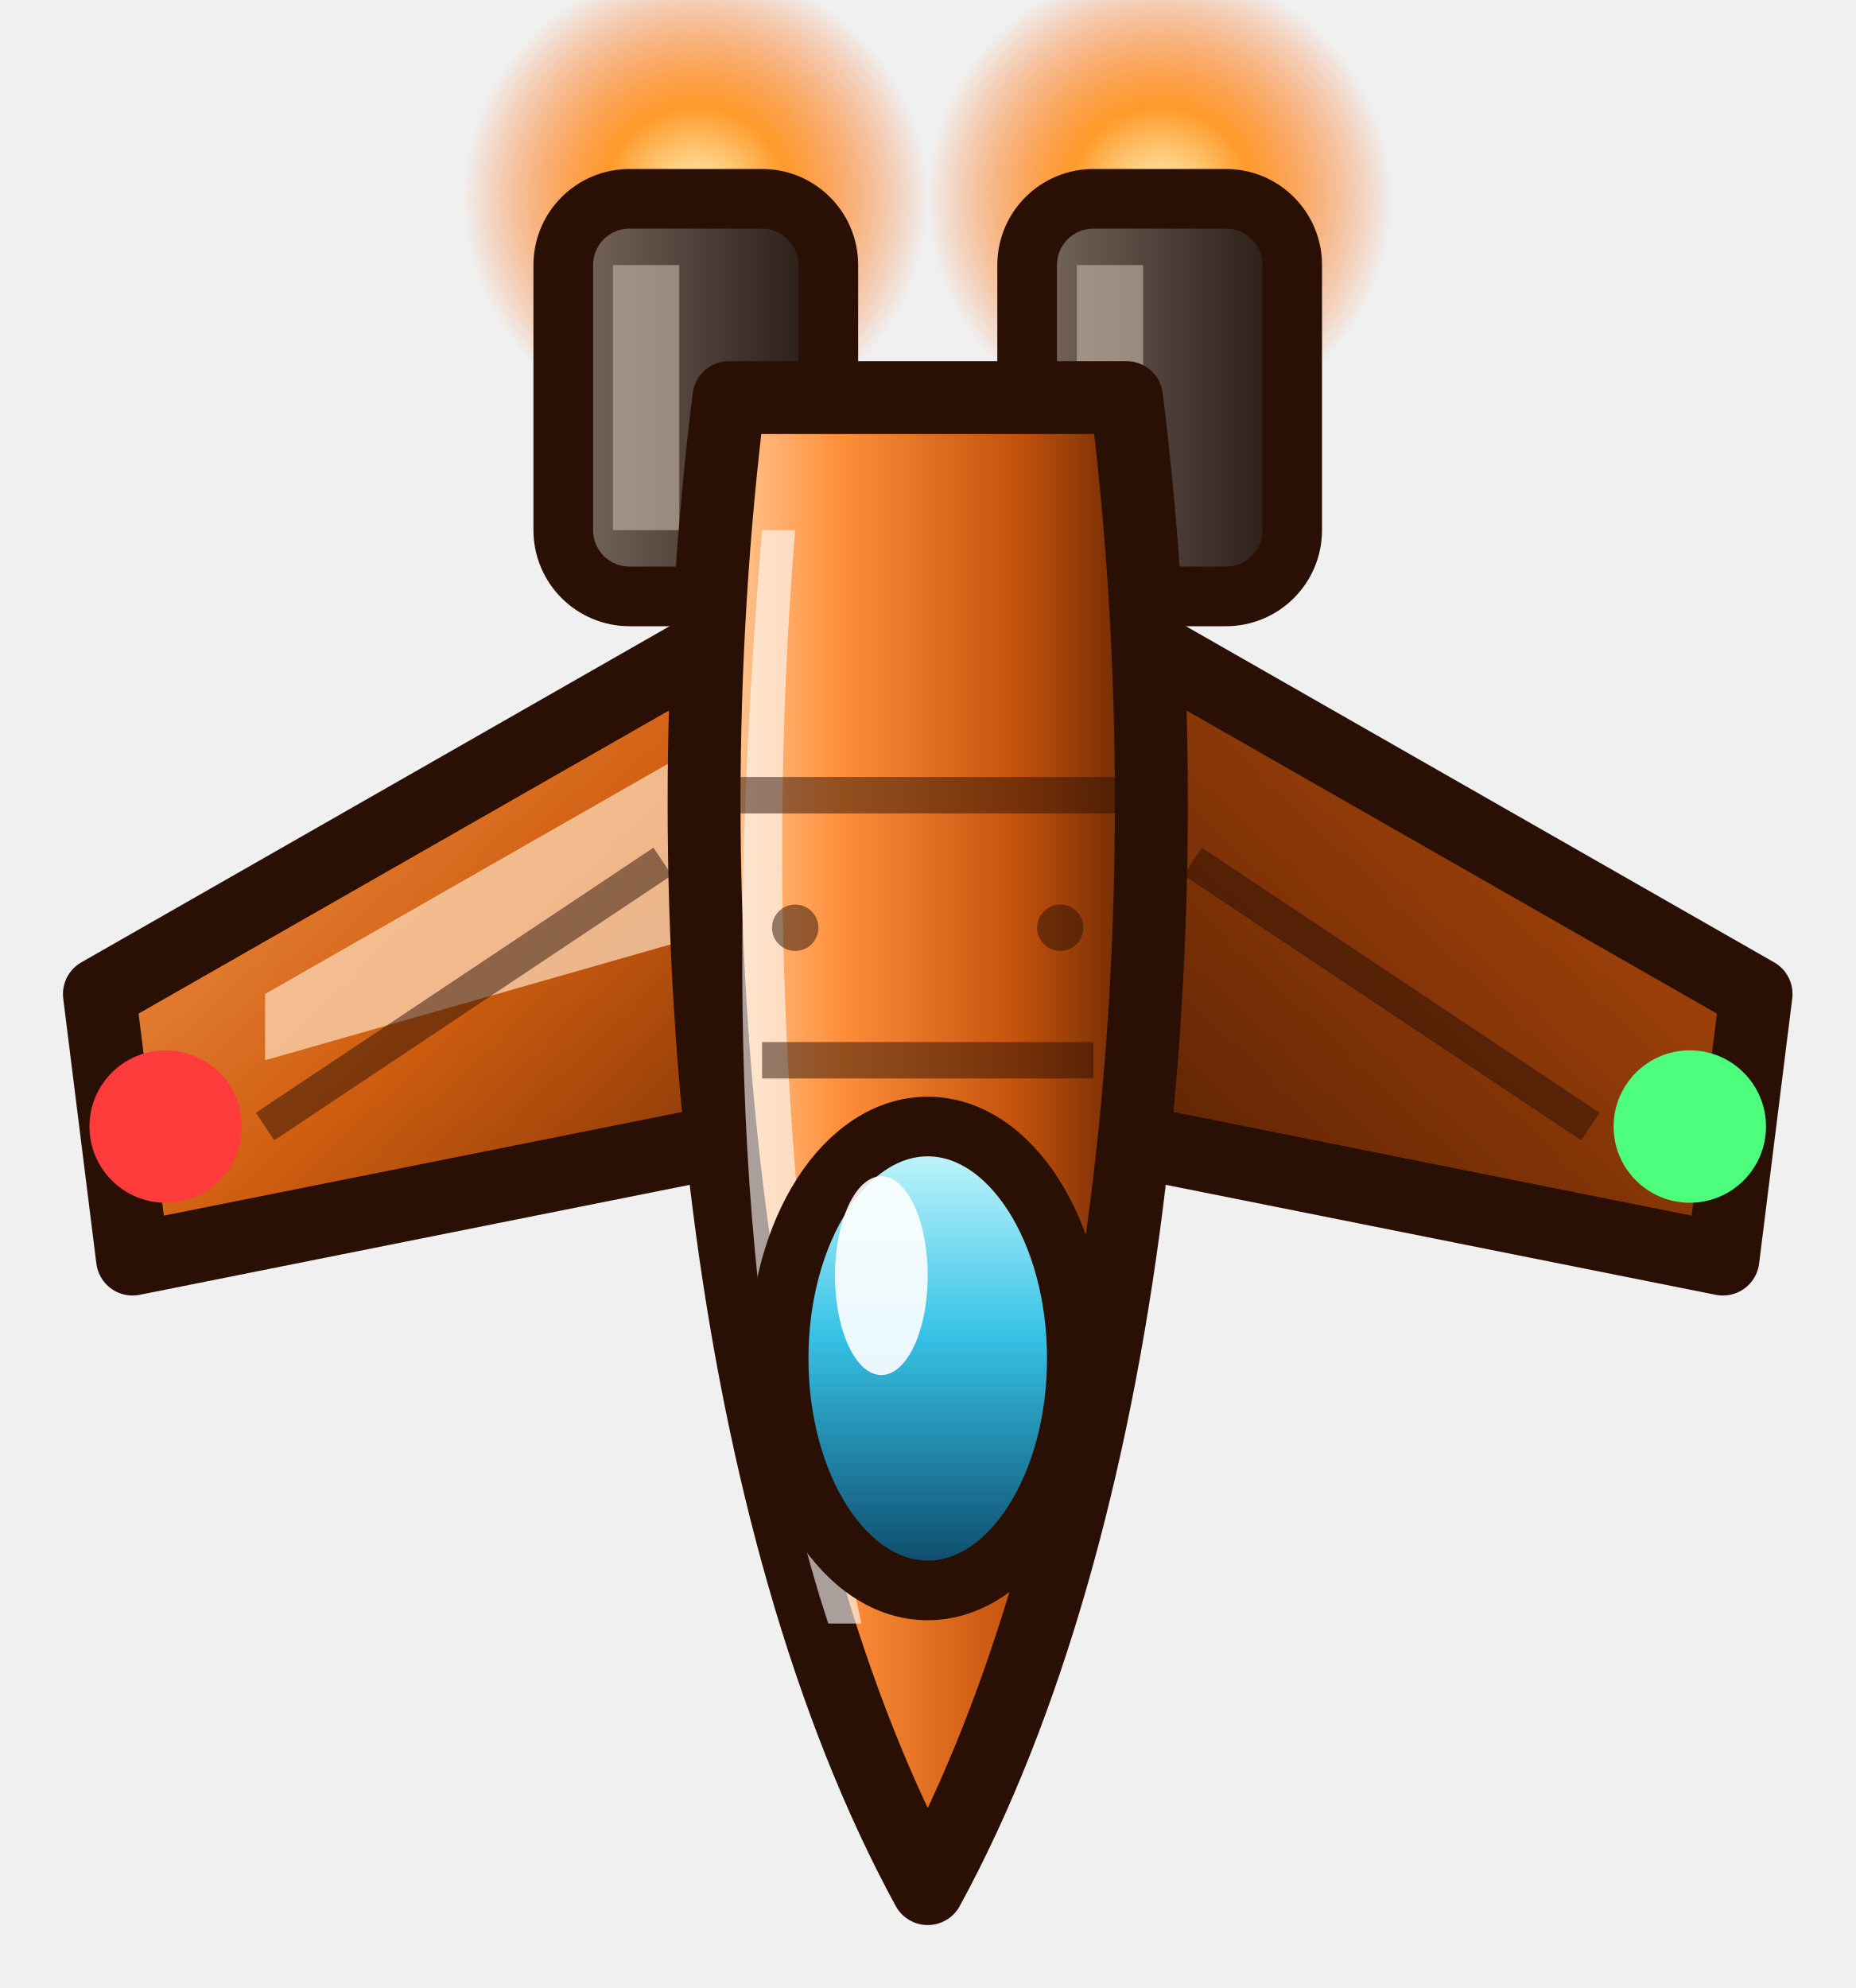
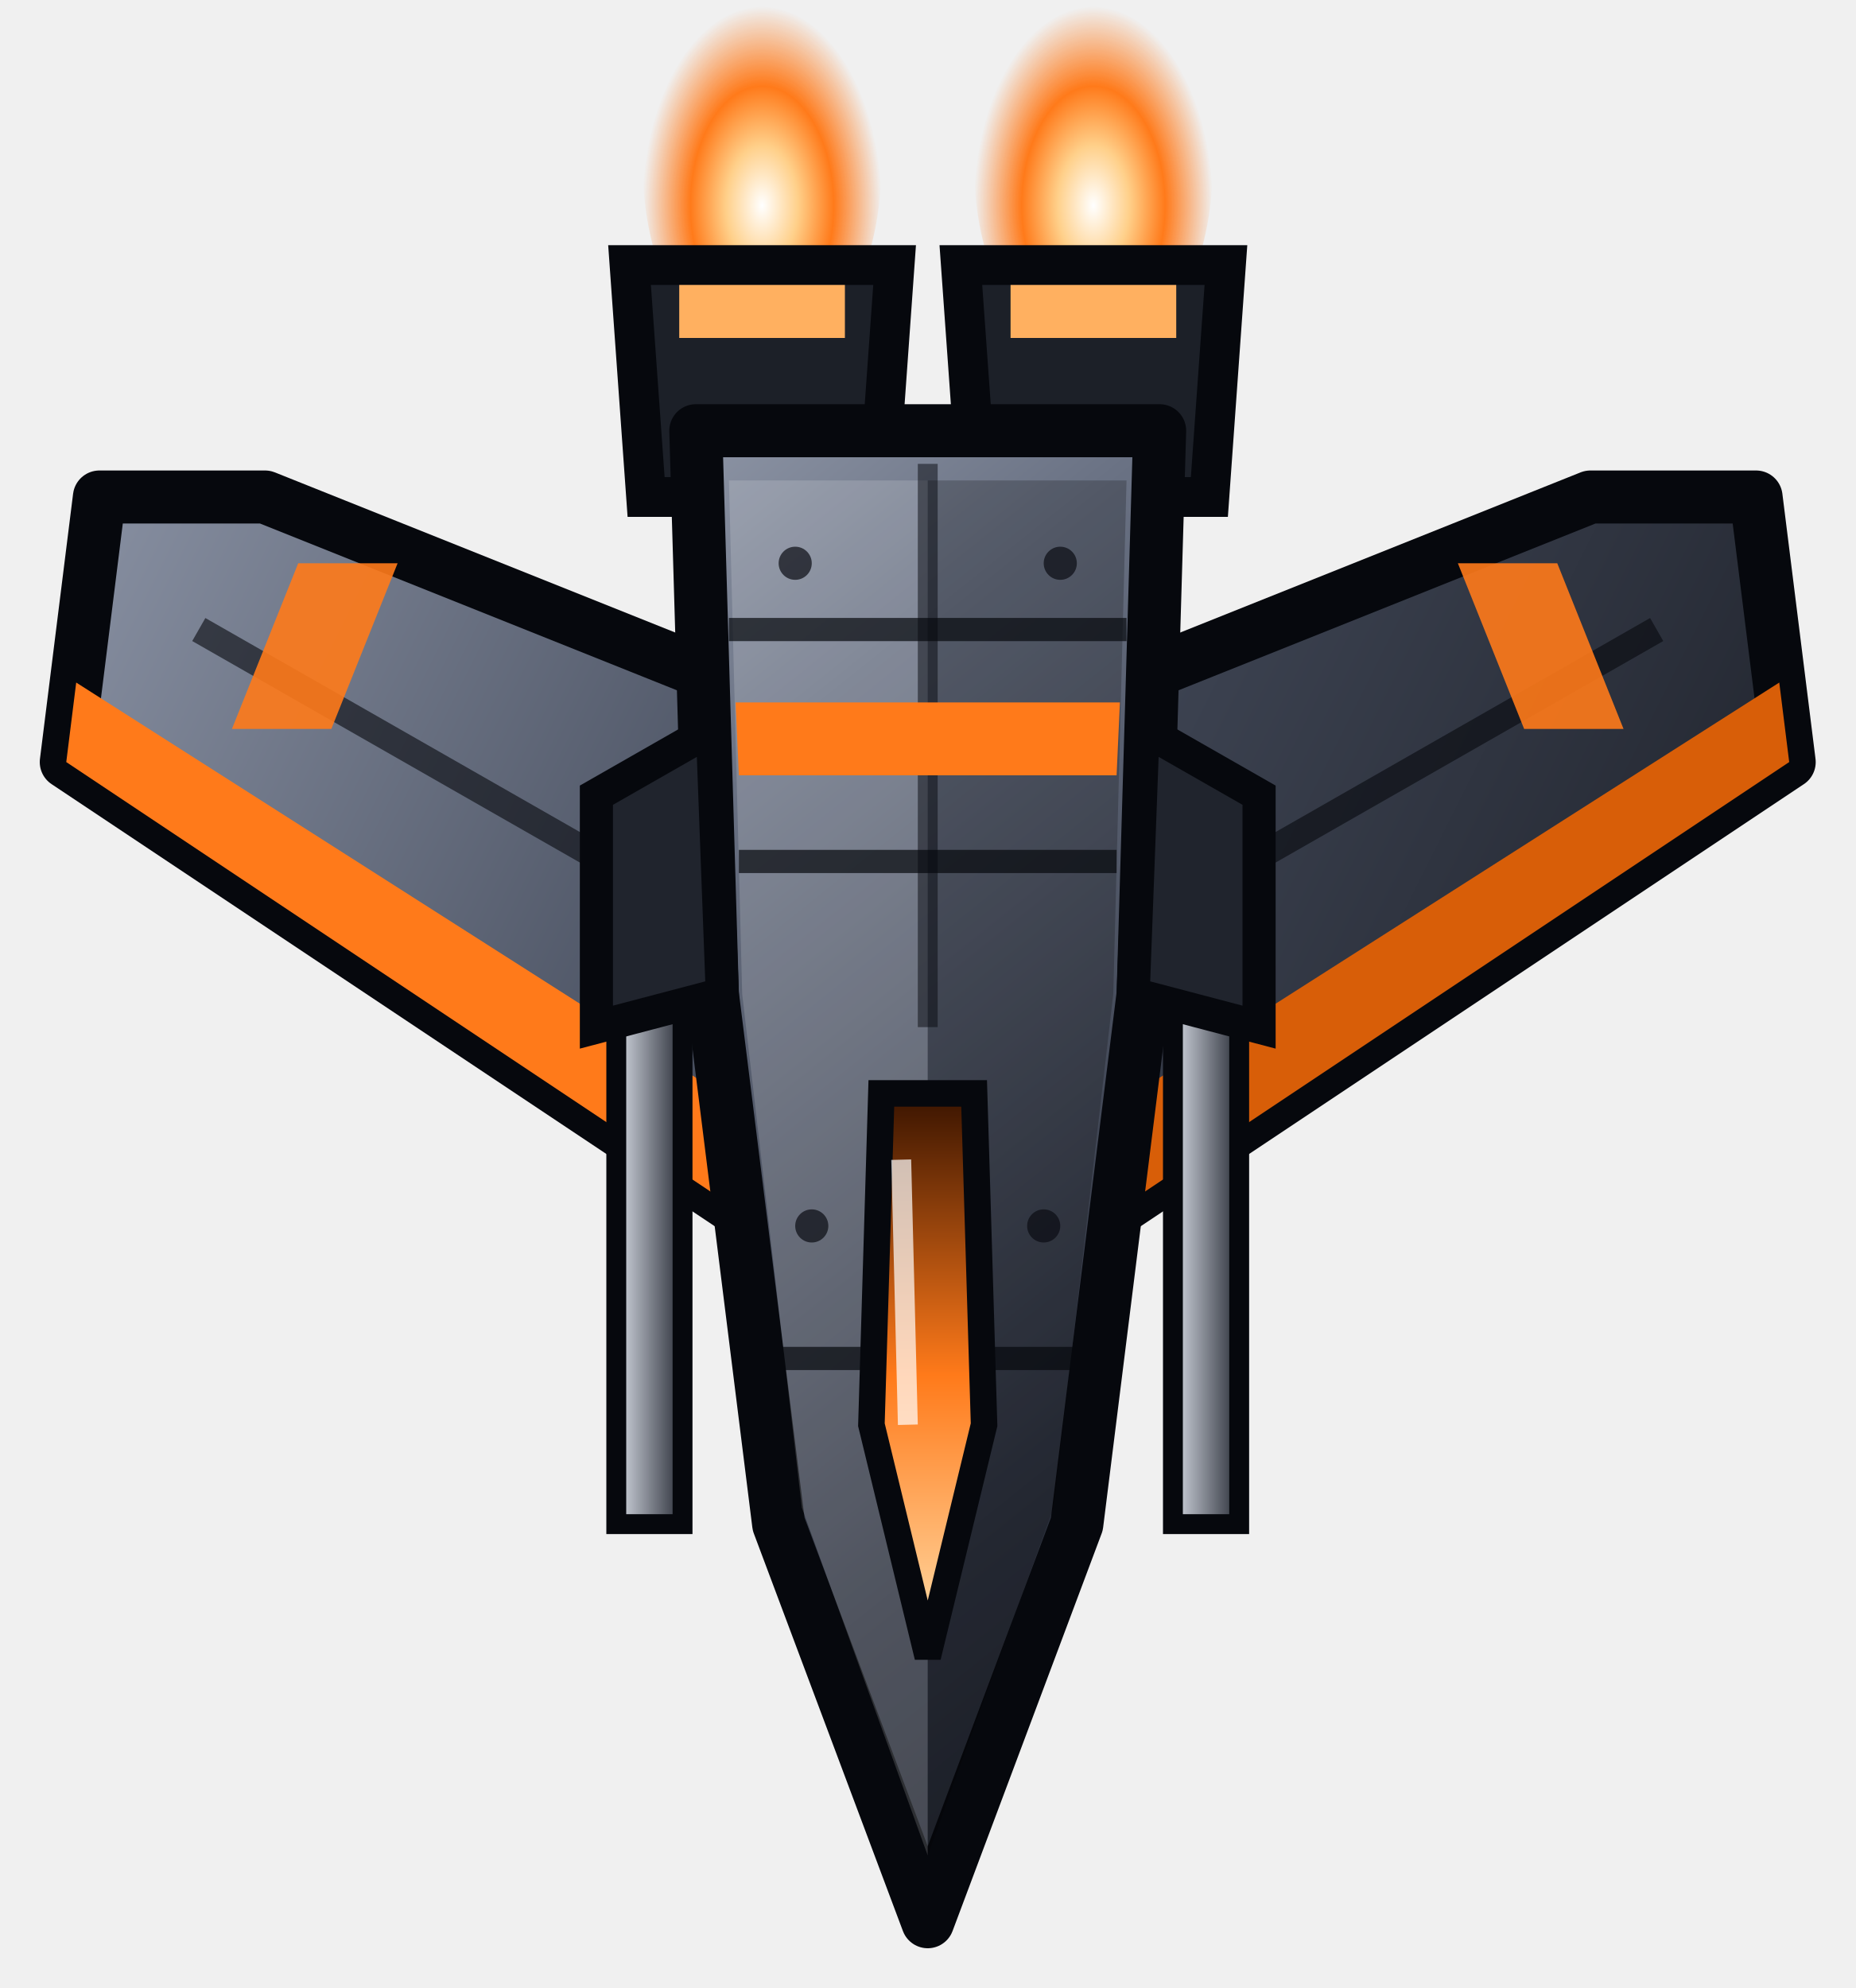
<svg xmlns="http://www.w3.org/2000/svg" viewBox="0 0 56 60">
  <defs>
-     <radialGradient id="glow-orange">
-       <stop offset="0" stop-color="#fff6c0" />
-       <stop offset="0.4" stop-color="#ff9a2a" />
-       <stop offset="1" stop-color="#ff5a00" stop-opacity="0" />
+     <linearGradient id="dt-hull" gradientUnits="userSpaceOnUse" x1="8" y1="6" x2="48" y2="56">
+       <stop offset="0" stop-color="#c3cad8" />
+       <stop offset="0.35" stop-color="#6a7284" />
+       <stop offset="0.7" stop-color="#2e3340" />
+       <stop offset="1" stop-color="#14171e" />
+     </linearGradient>
+     <linearGradient id="dt-wing" gradientUnits="userSpaceOnUse" x1="2" y1="14" x2="54" y2="40">
+       <stop offset="0" stop-color="#8a92a4" />
+       <stop offset="0.45" stop-color="#454c5c" />
+       <stop offset="1" stop-color="#1a1d25" />
+     </linearGradient>
+     <radialGradient id="dt-fire" cy="0.6">
+       <stop offset="0" stop-color="#ffffff" />
+       <stop offset="0.3" stop-color="#ffd08a" />
+       <stop offset="0.6" stop-color="#ff7a1a" />
+       <stop offset="1" stop-color="#ff7a1a" stop-opacity="0" />
    </radialGradient>
-     <linearGradient id="dt-body" x1="0" x2="1">
-       <stop offset="0" stop-color="#ffd2a6" />
-       <stop offset="0.3" stop-color="#ff8f3a" />
-       <stop offset="0.7" stop-color="#c4520c" />
-       <stop offset="1" stop-color="#5e2304" />
+     <linearGradient id="dt-glass" x1="0" y1="0" x2="0" y2="1">
+       <stop offset="0" stop-color="#3a1400" />
+       <stop offset="0.5" stop-color="#ff7a1a" />
+       <stop offset="1" stop-color="#ffe2b0" />
    </linearGradient>
-     <linearGradient id="dt-wing" x1="0" y1="0" x2="1" y2="1">
-       <stop offset="0" stop-color="#ffab66" />
-       <stop offset="0.55" stop-color="#d05e10" />
-       <stop offset="1" stop-color="#6e2a05" />
-     </linearGradient>
-     <linearGradient id="dt-wing-r" x1="1" y1="0" x2="0" y2="1">
-       <stop offset="0" stop-color="#c4520c" />
-       <stop offset="1" stop-color="#4e1c03" />
-     </linearGradient>
-     <linearGradient id="dt-glass" x1="0" y1="0" x2="0" y2="1">
-       <stop offset="0" stop-color="#d4fcff" />
-       <stop offset="0.45" stop-color="#36c2e6" />
-       <stop offset="1" stop-color="#0a3f5e" />
-     </linearGradient>
-     <linearGradient id="dt-metal" x1="0" x2="1">
-       <stop offset="0" stop-color="#7a6a60" />
-       <stop offset="1" stop-color="#241812" />
+     <linearGradient id="dt-gun" x1="0" x2="1">
+       <stop offset="0" stop-color="#d6dbe4" />
+       <stop offset="1" stop-color="#2a2e38" />
    </linearGradient>
  </defs>
-   <circle cx="21" cy="6" r="7" fill="url(#glow-orange)" />
-   <circle cx="35" cy="6" r="7" fill="url(#glow-orange)" />
-   <path d="M24 18 L3 30 L4 38 L24 34 Z" fill="url(#dt-wing)" stroke="#2a0f05" stroke-width="2.2" stroke-linejoin="round" />
-   <path d="M32 18 L53 30 L52 38 L32 34 Z" fill="url(#dt-wing-r)" stroke="#2a0f05" stroke-width="2.2" stroke-linejoin="round" />
-   <path d="M22 22 L8 30 L8 32 L22 28 Z" fill="#ffe0c0" opacity="0.7" />
-   <path d="M20 26 L8 34 M36 26 L48 34" stroke="#2a0f05" stroke-width="1" opacity="0.5" />
-   <circle cx="5" cy="34" r="2.3" fill="#ff3b3b" />
-   <circle cx="51" cy="34" r="2.3" fill="#4dff7c" />
-   <rect x="17" y="6" width="8" height="12" rx="2" fill="url(#dt-metal)" stroke="#2a0f05" stroke-width="1.8" />
-   <rect x="31" y="6" width="8" height="12" rx="2" fill="url(#dt-metal)" stroke="#2a0f05" stroke-width="1.8" />
-   <rect x="18.5" y="8" width="2" height="8" fill="#c8b8a8" opacity="0.6" />
-   <rect x="32.5" y="8" width="2" height="8" fill="#c8b8a8" opacity="0.6" />
-   <path d="M28 57 C34 46 36 28 34 12 L22 12 C20 28 22 46 28 57 Z" fill="url(#dt-body)" stroke="#2a0f05" stroke-width="2.2" stroke-linejoin="round" />
-   <path d="M24 16 C23 28 24 40 26 49 L25 49 C22 40 22 28 23 16 Z" fill="#ffffff" opacity="0.6" />
-   <path d="M22 24 L34 24 M23 32 L33 32" stroke="#2a0f05" stroke-width="1.1" opacity="0.5" />
-   <g fill="#2a0f05" opacity="0.5">
-     <circle cx="24" cy="28" r="0.7" />
-     <circle cx="32" cy="28" r="0.7" />
+   <ellipse cx="23" cy="5" rx="3.6" ry="6" fill="url(#dt-fire)" />
+   <ellipse cx="33" cy="5" rx="3.6" ry="6" fill="url(#dt-fire)" />
+   <path d="M23 37 L2 23 L3 15 L8 15 L23 21 Z" fill="url(#dt-wing)" stroke="#06080d" stroke-width="1.6" stroke-linejoin="round" />
+   <path d="M33 37 L54 23 L53 15 L48 15 L33 21 Z" fill="url(#dt-wing)" stroke="#06080d" stroke-width="1.6" stroke-linejoin="round" />
+   <path d="M23 37 L2 23 L2.3 20.6 L23 33.8 Z" fill="#ff7a1a" />
+   <path d="M33 37 L54 23 L53.7 20.6 L33 33.8 Z" fill="#d85e08" />
+   <path d="M20 27 L6 19 M36 27 L50 19" stroke="#06080d" stroke-width="0.8" opacity="0.6" />
+   <path d="M9 17 L12 17 L10 22 L7 22 Z M47 17 L44 17 L46 22 L49 22 Z" fill="#ff7a1a" opacity="0.9" />
+   <rect x="18.6" y="30" width="2" height="16" fill="url(#dt-gun)" stroke="#06080d" stroke-width="0.6" />
+   <rect x="35.4" y="30" width="2" height="16" fill="url(#dt-gun)" stroke="#06080d" stroke-width="0.6" />
+   <path d="M19 8 L27 8 L26.5 15 L19.5 15 Z M29 8 L37 8 L36.5 15 L29.5 15 Z" fill="#1c2028" stroke="#06080d" stroke-width="1.2" />
+   <rect x="20.5" y="8.6" width="5" height="1.6" fill="#ffb060" />
+   <rect x="30.5" y="8.6" width="5" height="1.6" fill="#ffb060" />
+   <path d="M28 58 L23.5 46 L21.5 30 L21 13 L35 13 L34.5 30 L32.5 46 Z" fill="url(#dt-hull)" stroke="#06080d" stroke-width="1.6" stroke-linejoin="round" />
+   <path d="M28 56 L24.2 45.5 L22.4 30 L22 14.5 L28 14.5 Z" fill="#ffffff" opacity="0.16" />
+   <path d="M28 56 L31.8 45.5 L33.6 30 L34 14.5 L28 14.5 Z" fill="#000000" opacity="0.22" />
+   <path d="M21.5 22 L18 24 L18 31 L21.8 30 Z M34.5 22 L38 24 L38 31 L34.2 30 Z" fill="#20242d" stroke="#06080d" stroke-width="1" />
+   <path d="M22 19 L34 19 M22.3 26 L33.7 26 M23.6 41 L32.4 41" stroke="#06080d" stroke-width="0.7" opacity="0.7" />
+   <path d="M28 14 L28 31" stroke="#06080d" stroke-width="0.6" opacity="0.5" />
+   <path d="M22.2 21.2 L33.8 21.2 L33.7 23.4 L22.3 23.4 Z" fill="#ff7a1a" />
+   <path d="M28 50 L26.3 43 L26.6 33 L29.4 33 L29.7 43 Z" fill="url(#dt-glass)" stroke="#06080d" stroke-width="0.8" />
+   <path d="M27.2 35 L27.4 43" stroke="#ffffff" stroke-width="0.6" opacity="0.7" />
+   <g fill="#0a0c12" opacity="0.7">
+     <circle cx="24" cy="17" r="0.5" />
+     <circle cx="32" cy="17" r="0.5" />
+     <circle cx="24.5" cy="37" r="0.5" />
+     <circle cx="31.5" cy="37" r="0.5" />
  </g>
-   <ellipse cx="28" cy="41" rx="4.5" ry="7" fill="url(#dt-glass)" stroke="#2a0f05" stroke-width="1.8" />
-   <ellipse cx="26.6" cy="38.5" rx="1.4" ry="3" fill="#ffffff" opacity="0.9" />
</svg>
